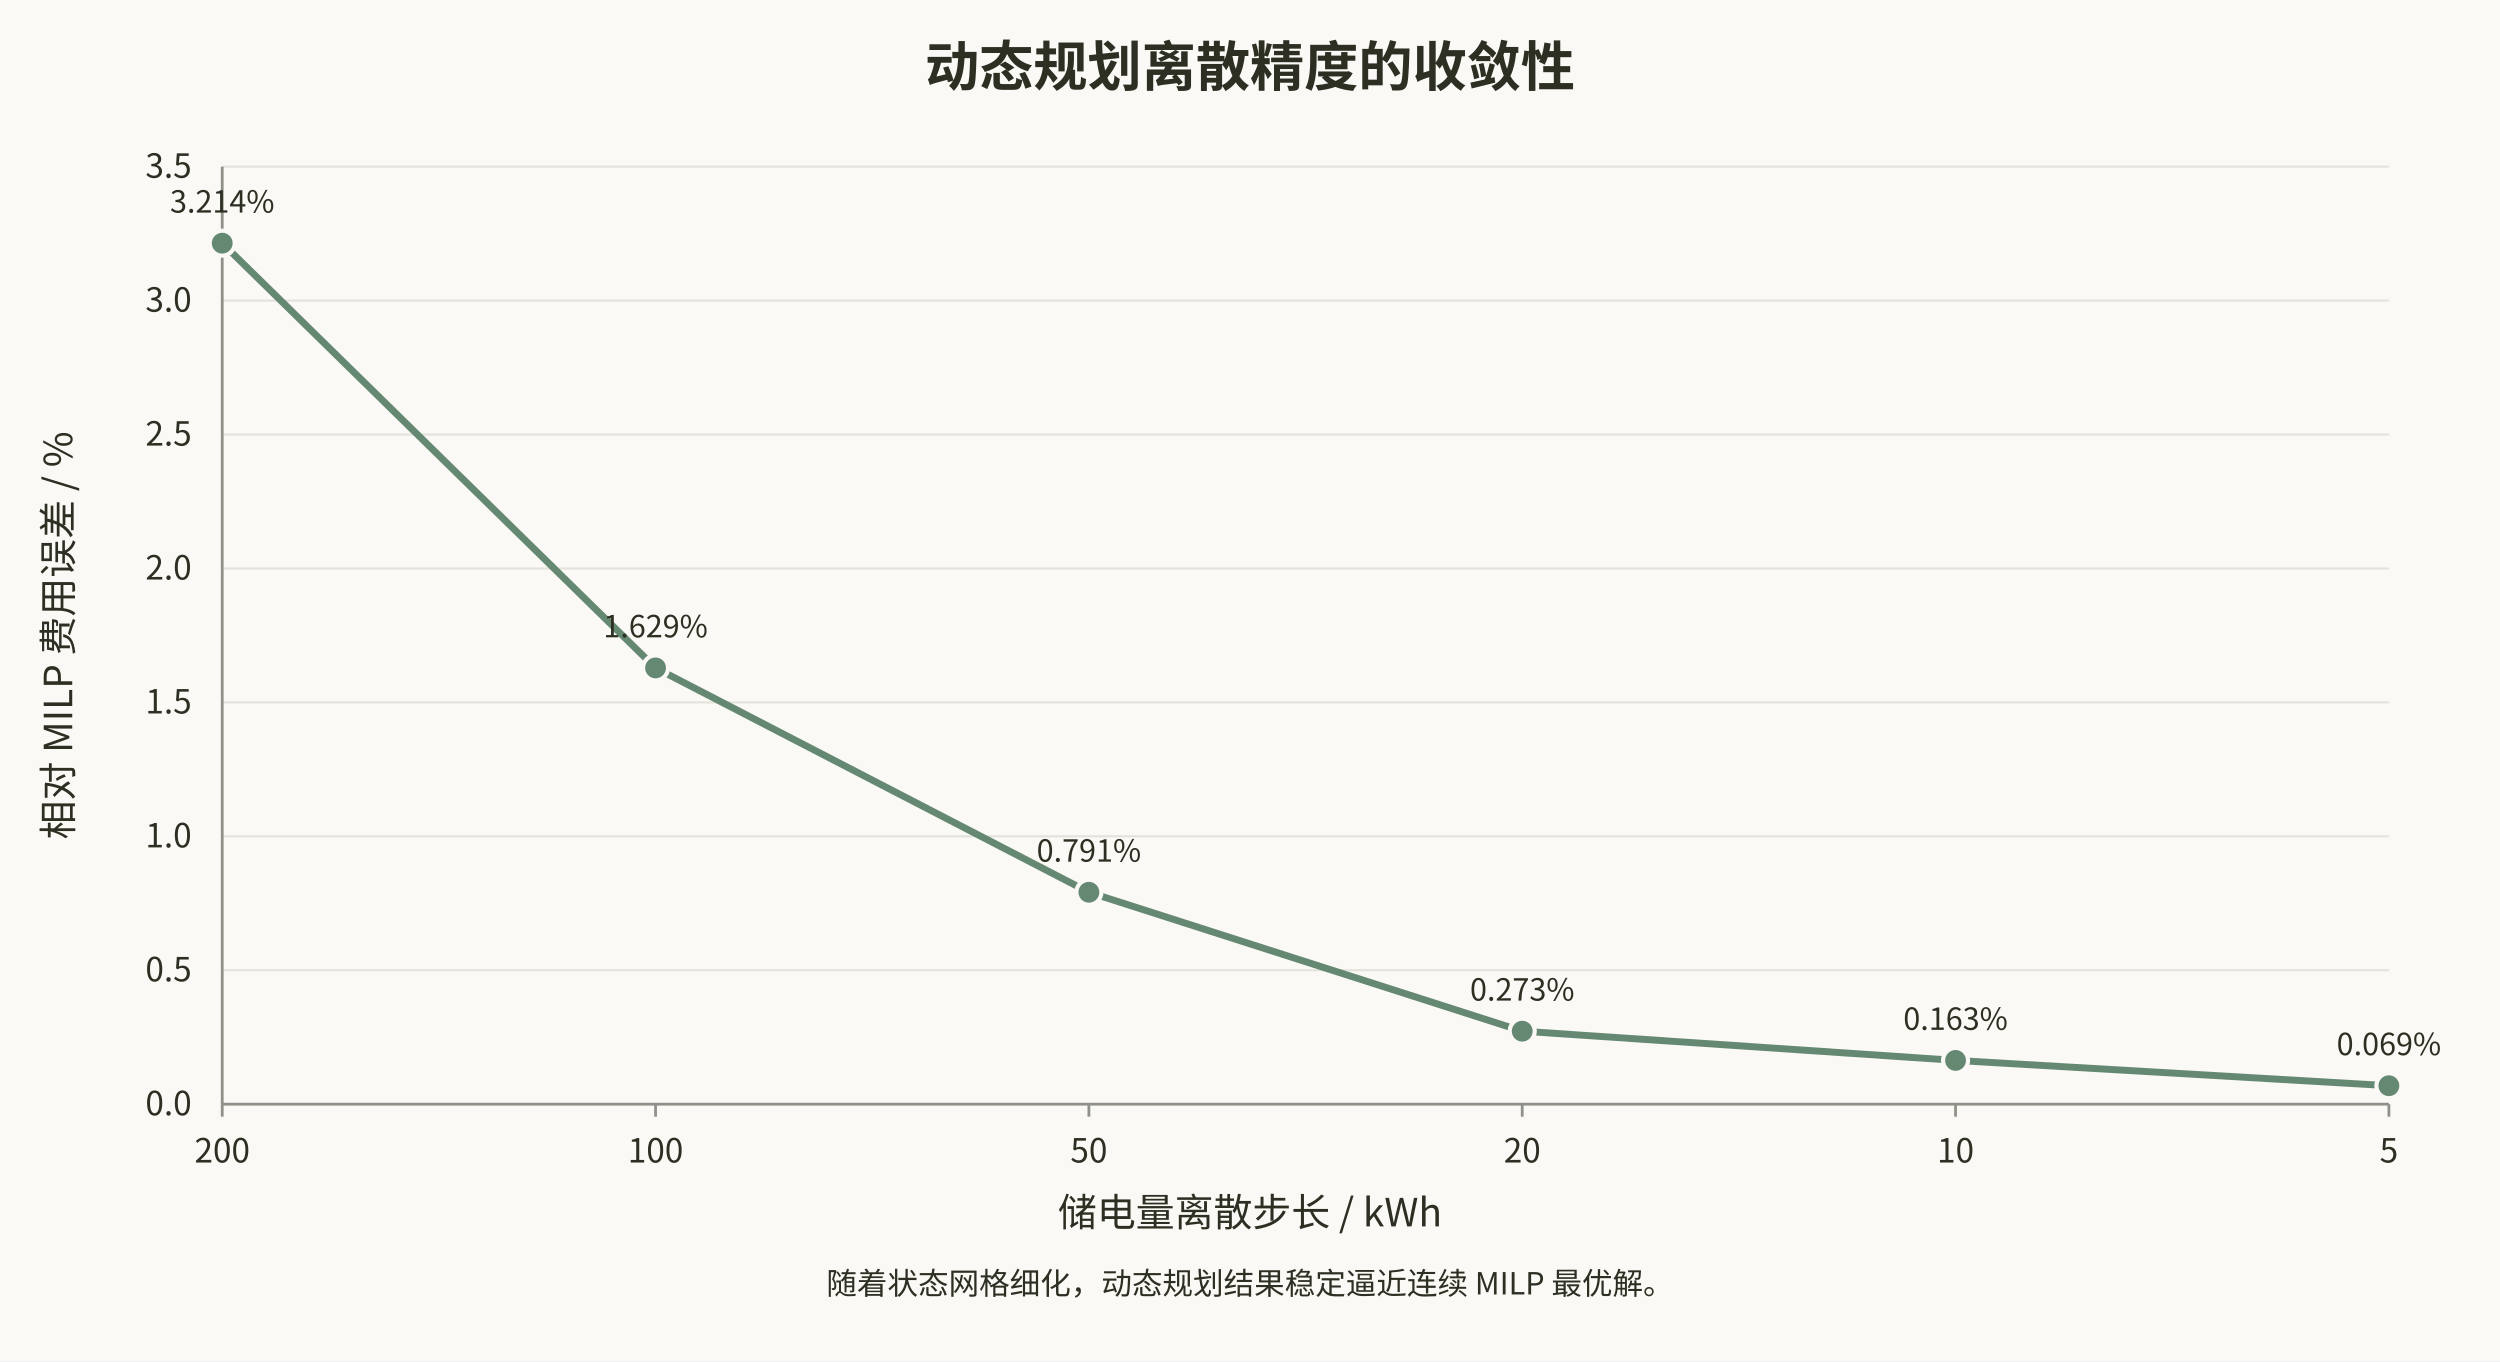
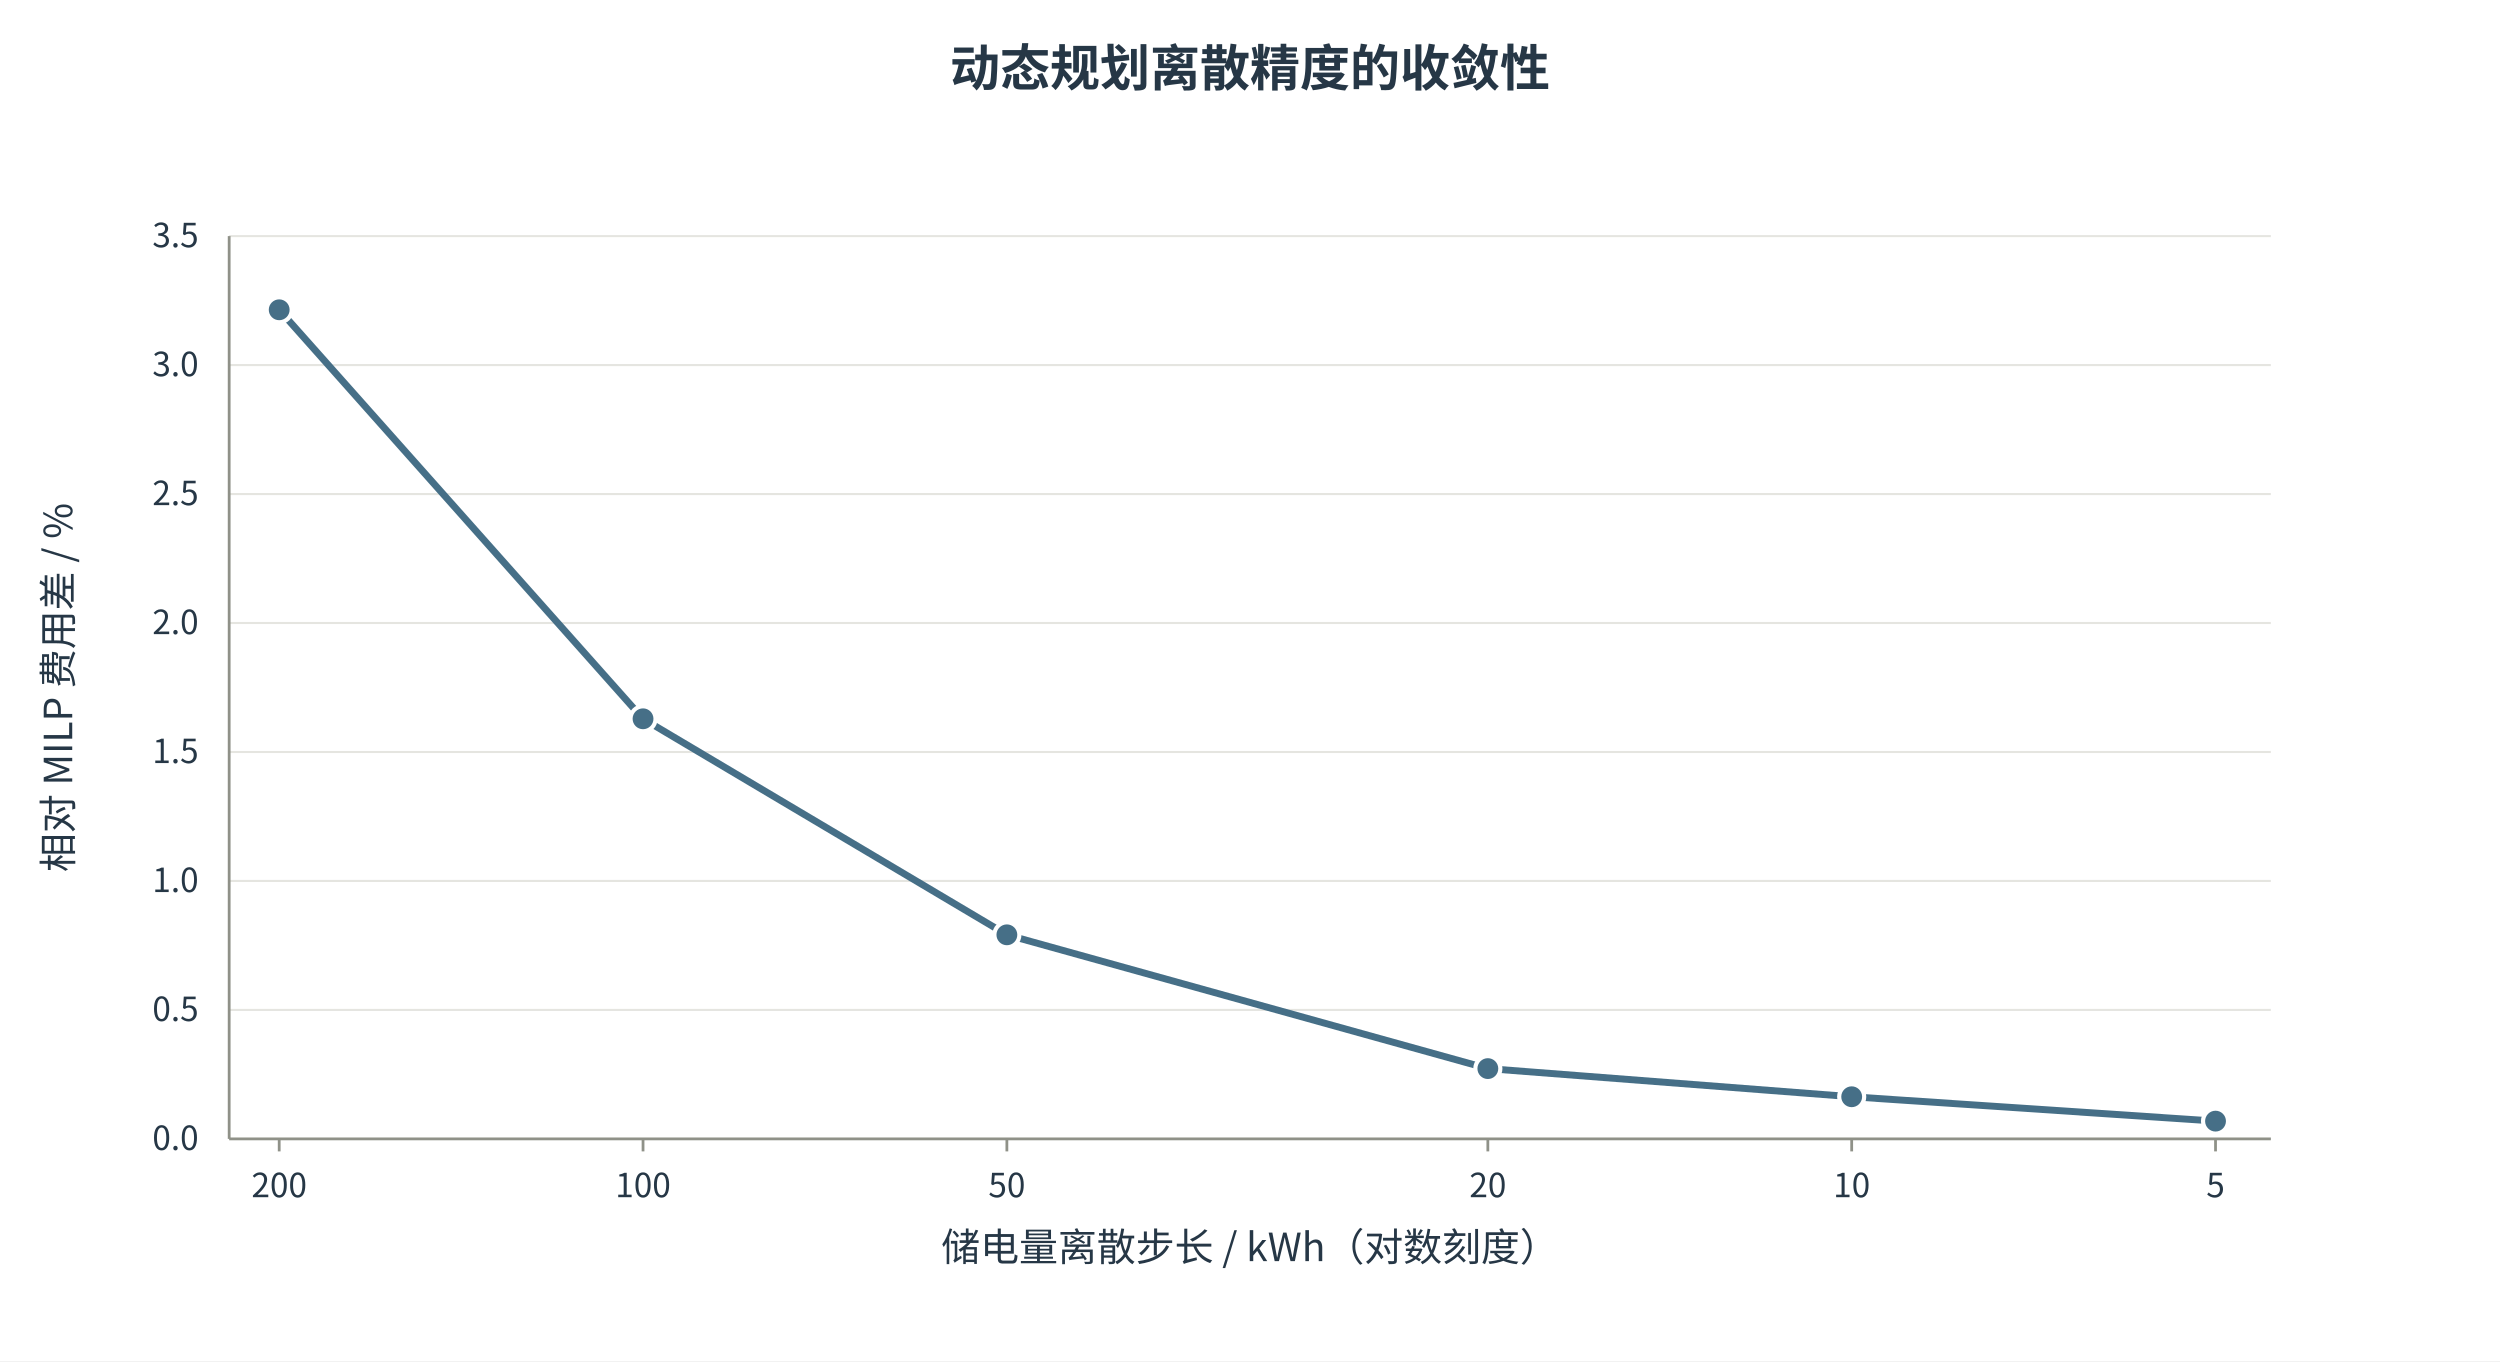
<svg xmlns="http://www.w3.org/2000/svg" width="1800" height="980" viewBox="0 0 1800 980">
-   <rect width="100%" height="100%" fill="#FAF9F5" />
-   <style>text{font-family:'Microsoft YaHei','Noto Sans CJK SC',sans-serif;fill:#2E2F23}.tick{font-size:24px}.label{font-size:28px}.axis{stroke:#8F9188;stroke-width:2}.grid{stroke:#CFCFC7;stroke-width:1.5;opacity:.55}</style>
-   <text x="900" y="62" text-anchor="middle" font-size="39" font-weight="600">动态规划离散精度的收敛性</text>
-   <line x1="160" y1="795" x2="1720" y2="795" class="grid" />
-   <text x="138" y="803" text-anchor="end" class="tick">0.0</text>
-   <line x1="160" y1="698.571" x2="1720" y2="698.571" class="grid" />
-   <text x="138" y="706.571" text-anchor="end" class="tick">0.5</text>
-   <line x1="160" y1="602.143" x2="1720" y2="602.143" class="grid" />
-   <text x="138" y="610.143" text-anchor="end" class="tick">1.0</text>
-   <line x1="160" y1="505.714" x2="1720" y2="505.714" class="grid" />
-   <text x="138" y="513.714" text-anchor="end" class="tick">1.5</text>
-   <line x1="160" y1="409.286" x2="1720" y2="409.286" class="grid" />
-   <text x="138" y="417.286" text-anchor="end" class="tick">2.0</text>
-   <line x1="160" y1="312.857" x2="1720" y2="312.857" class="grid" />
-   <text x="138" y="320.857" text-anchor="end" class="tick">2.5</text>
-   <line x1="160" y1="216.429" x2="1720" y2="216.429" class="grid" />
-   <text x="138" y="224.429" text-anchor="end" class="tick">3.0</text>
-   <line x1="160" y1="120" x2="1720" y2="120" class="grid" />
-   <text x="138" y="128" text-anchor="end" class="tick">3.5</text>
-   <line x1="160" y1="795" x2="1720" y2="795" class="axis" />
-   <line x1="160" y1="120" x2="160" y2="795" class="axis" />
-   <text x="900" y="883" text-anchor="middle" class="label">储电量离散步长 / kWh</text>
-   <text x="52" y="457.5" text-anchor="middle" class="label" transform="rotate(-90 52 457.5)">相对 MILP 费用误差 / %</text>
-   <line x1="160" y1="795" x2="160" y2="804" class="axis" />
-   <text x="160" y="837" text-anchor="middle" class="tick">200</text>
-   <line x1="472" y1="795" x2="472" y2="804" class="axis" />
-   <text x="472" y="837" text-anchor="middle" class="tick">100</text>
-   <line x1="784" y1="795" x2="784" y2="804" class="axis" />
-   <text x="784" y="837" text-anchor="middle" class="tick">50</text>
-   <line x1="1096" y1="795" x2="1096" y2="804" class="axis" />
-   <text x="1096" y="837" text-anchor="middle" class="tick">20</text>
-   <line x1="1408" y1="795" x2="1408" y2="804" class="axis" />
-   <text x="1408" y="837" text-anchor="middle" class="tick">10</text>
-   <line x1="1720" y1="795" x2="1720" y2="804" class="axis" />
-   <text x="1720" y="837" text-anchor="middle" class="tick">5</text>
-   <path d="M 160.00 175.09 L 472.00 480.90 L 784.00 642.42 L 1096.00 742.45 L 1408.00 763.50 L 1720.00 781.72" fill="none" stroke="#658873" stroke-width="5" />
-   <circle cx="160" cy="175.089" r="9" fill="#658873" stroke="#FAF9F5" stroke-width="3" />
-   <text x="160" y="153.089" text-anchor="middle" font-size="22">3.214%</text>
-   <circle cx="472" cy="480.897" r="9" fill="#658873" stroke="#FAF9F5" stroke-width="3" />
-   <text x="472" y="458.897" text-anchor="middle" font-size="22">1.629%</text>
-   <circle cx="784" cy="642.418" r="9" fill="#658873" stroke="#FAF9F5" stroke-width="3" />
-   <text x="784" y="620.418" text-anchor="middle" font-size="22">0.791%</text>
-   <circle cx="1096" cy="742.445" r="9" fill="#658873" stroke="#FAF9F5" stroke-width="3" />
-   <text x="1096" y="720.445" text-anchor="middle" font-size="22">0.273%</text>
-   <circle cx="1408" cy="763.5" r="9" fill="#658873" stroke="#FAF9F5" stroke-width="3" />
-   <text x="1408" y="741.5" text-anchor="middle" font-size="22">0.163%</text>
-   <circle cx="1720" cy="781.723" r="9" fill="#658873" stroke="#FAF9F5" stroke-width="3" />
-   <text x="1720" y="759.723" text-anchor="middle" font-size="22">0.069%</text>
-   <text x="900" y="932" text-anchor="middle" font-size="22" fill="#66685F">随着状态网格细化，动态规划结果稳定逼近连续 MILP 最优解。</text>
+   <rect width="100%" height="100%" fill="#FFFFFF" />
+   <style>text{font-family:'Microsoft YaHei','Noto Sans CJK SC',sans-serif;fill:#263746}.tick{font-size:24px}.label{font-size:28px}.axis{stroke:#8F9188;stroke-width:2}.grid{stroke:#CFCFC7;stroke-width:1.5;opacity:.55}</style>
+   <text x="900" y="62" text-anchor="middle" font-size="36" font-weight="600">动态规划离散精度的收敛性</text>
+   <line x1="165" y1="820" x2="1635" y2="820" class="grid" />
+   <text x="143" y="828" text-anchor="end" class="tick">0.0</text>
+   <line x1="165" y1="727.143" x2="1635" y2="727.143" class="grid" />
+   <text x="143" y="735.143" text-anchor="end" class="tick">0.5</text>
+   <line x1="165" y1="634.286" x2="1635" y2="634.286" class="grid" />
+   <text x="143" y="642.286" text-anchor="end" class="tick">1.0</text>
+   <line x1="165" y1="541.429" x2="1635" y2="541.429" class="grid" />
+   <text x="143" y="549.429" text-anchor="end" class="tick">1.5</text>
+   <line x1="165" y1="448.571" x2="1635" y2="448.571" class="grid" />
+   <text x="143" y="456.571" text-anchor="end" class="tick">2.0</text>
+   <line x1="165" y1="355.714" x2="1635" y2="355.714" class="grid" />
+   <text x="143" y="363.714" text-anchor="end" class="tick">2.5</text>
+   <line x1="165" y1="262.857" x2="1635" y2="262.857" class="grid" />
+   <text x="143" y="270.857" text-anchor="end" class="tick">3.0</text>
+   <line x1="165" y1="170" x2="1635" y2="170" class="grid" />
+   <text x="143" y="178" text-anchor="end" class="tick">3.5</text>
+   <line x1="165" y1="820" x2="1635" y2="820" class="axis" />
+   <line x1="165" y1="170" x2="165" y2="820" class="axis" />
+   <text x="900" y="908" text-anchor="middle" class="label">储电量离散步长 / kWh（对数刻度）</text>
+   <text x="52" y="495" text-anchor="middle" class="label" transform="rotate(-90 52 495)">相对 MILP 费用差 / %</text>
+   <line x1="201.021" y1="820" x2="201.021" y2="829" class="axis" />
+   <text x="201.021" y="862" text-anchor="middle" class="tick">200</text>
+   <line x1="462.986" y1="820" x2="462.986" y2="829" class="axis" />
+   <text x="462.986" y="862" text-anchor="middle" class="tick">100</text>
+   <line x1="724.951" y1="820" x2="724.951" y2="829" class="axis" />
+   <text x="724.951" y="862" text-anchor="middle" class="tick">50</text>
+   <line x1="1071.25" y1="820" x2="1071.25" y2="829" class="axis" />
+   <text x="1071.25" y="862" text-anchor="middle" class="tick">20</text>
+   <line x1="1333.215" y1="820" x2="1333.215" y2="829" class="axis" />
+   <text x="1333.215" y="862" text-anchor="middle" class="tick">10</text>
+   <line x1="1595.18" y1="820" x2="1595.18" y2="829" class="axis" />
+   <text x="1595.18" y="862" text-anchor="middle" class="tick">5</text>
+   <path d="M 201.021 223.049 L 462.986 517.53 L 724.951 673.069 L 1071.25 769.392 L 1333.215 789.667 L 1595.18 807.215" fill="none" stroke="#466F87" stroke-width="5" />
+   <circle cx="201.021" cy="223.049" r="9" fill="#466F87" stroke="#FFFFFF" stroke-width="3" />
+   <circle cx="462.986" cy="517.53" r="9" fill="#466F87" stroke="#FFFFFF" stroke-width="3" />
+   <circle cx="724.951" cy="673.069" r="9" fill="#466F87" stroke="#FFFFFF" stroke-width="3" />
+   <circle cx="1071.25" cy="769.392" r="9" fill="#466F87" stroke="#FFFFFF" stroke-width="3" />
+   <circle cx="1333.215" cy="789.667" r="9" fill="#466F87" stroke="#FFFFFF" stroke-width="3" />
+   <circle cx="1595.18" cy="807.215" r="9" fill="#466F87" stroke="#FFFFFF" stroke-width="3" />
</svg>
